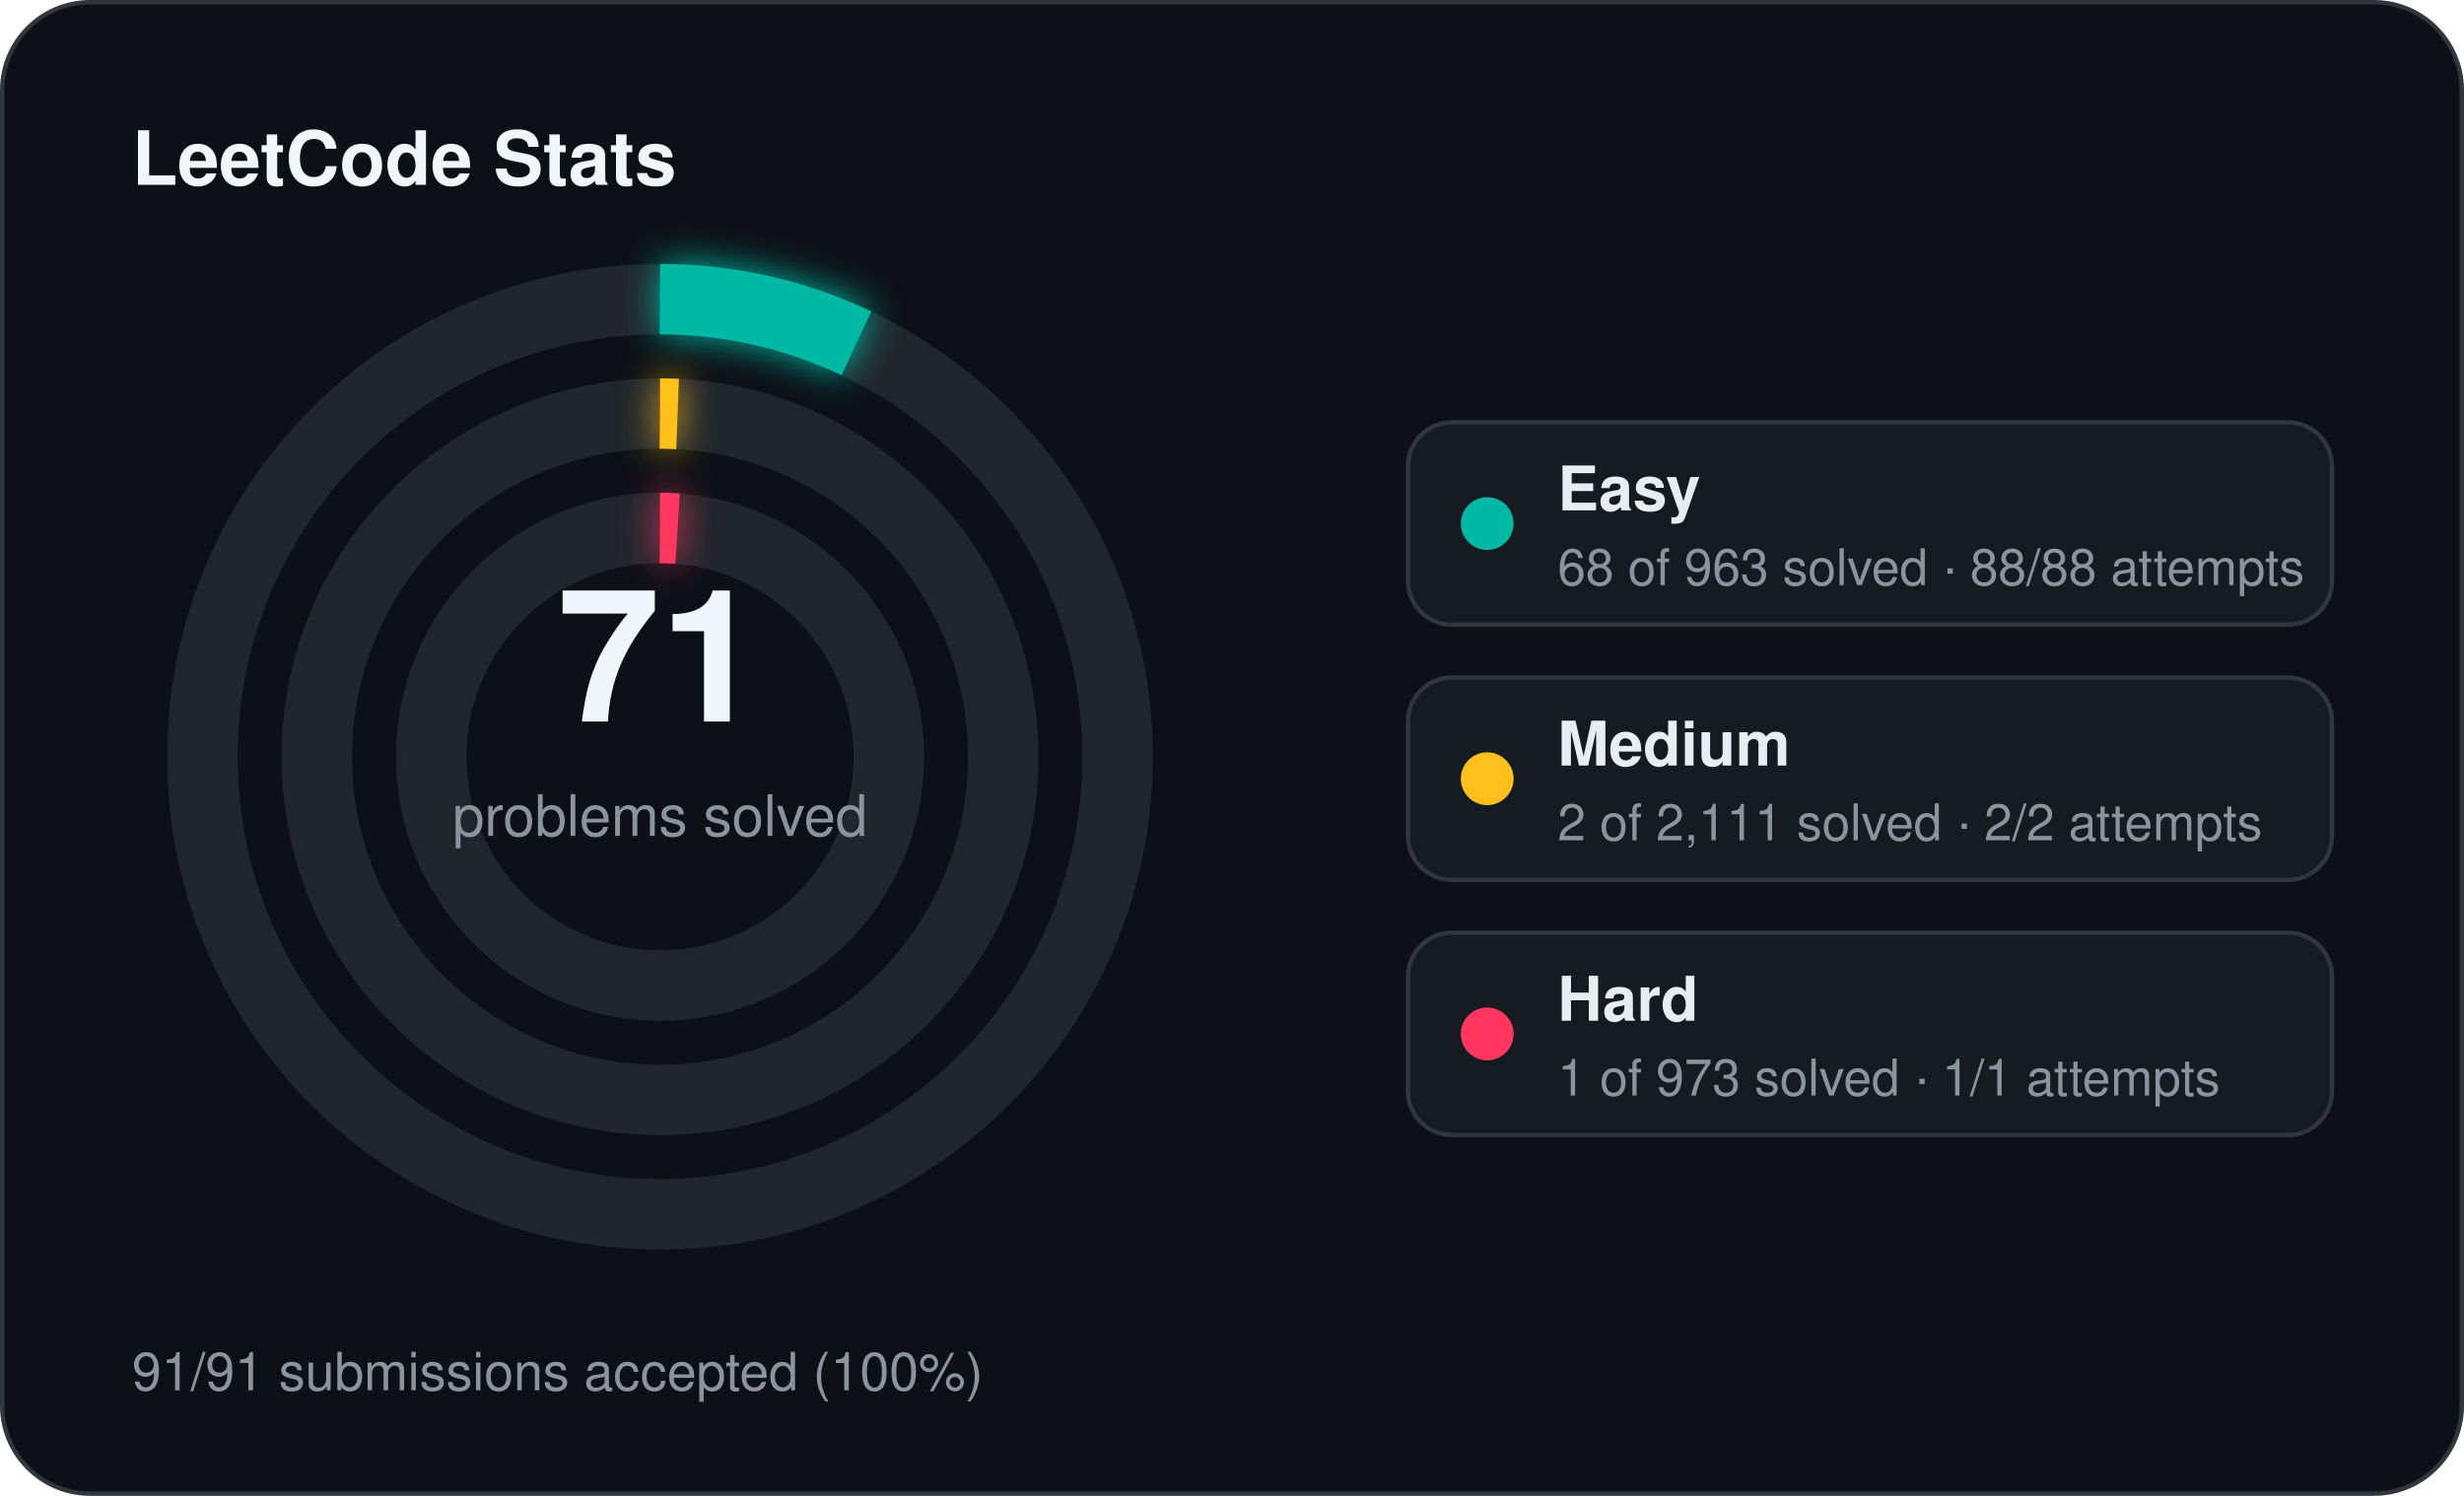
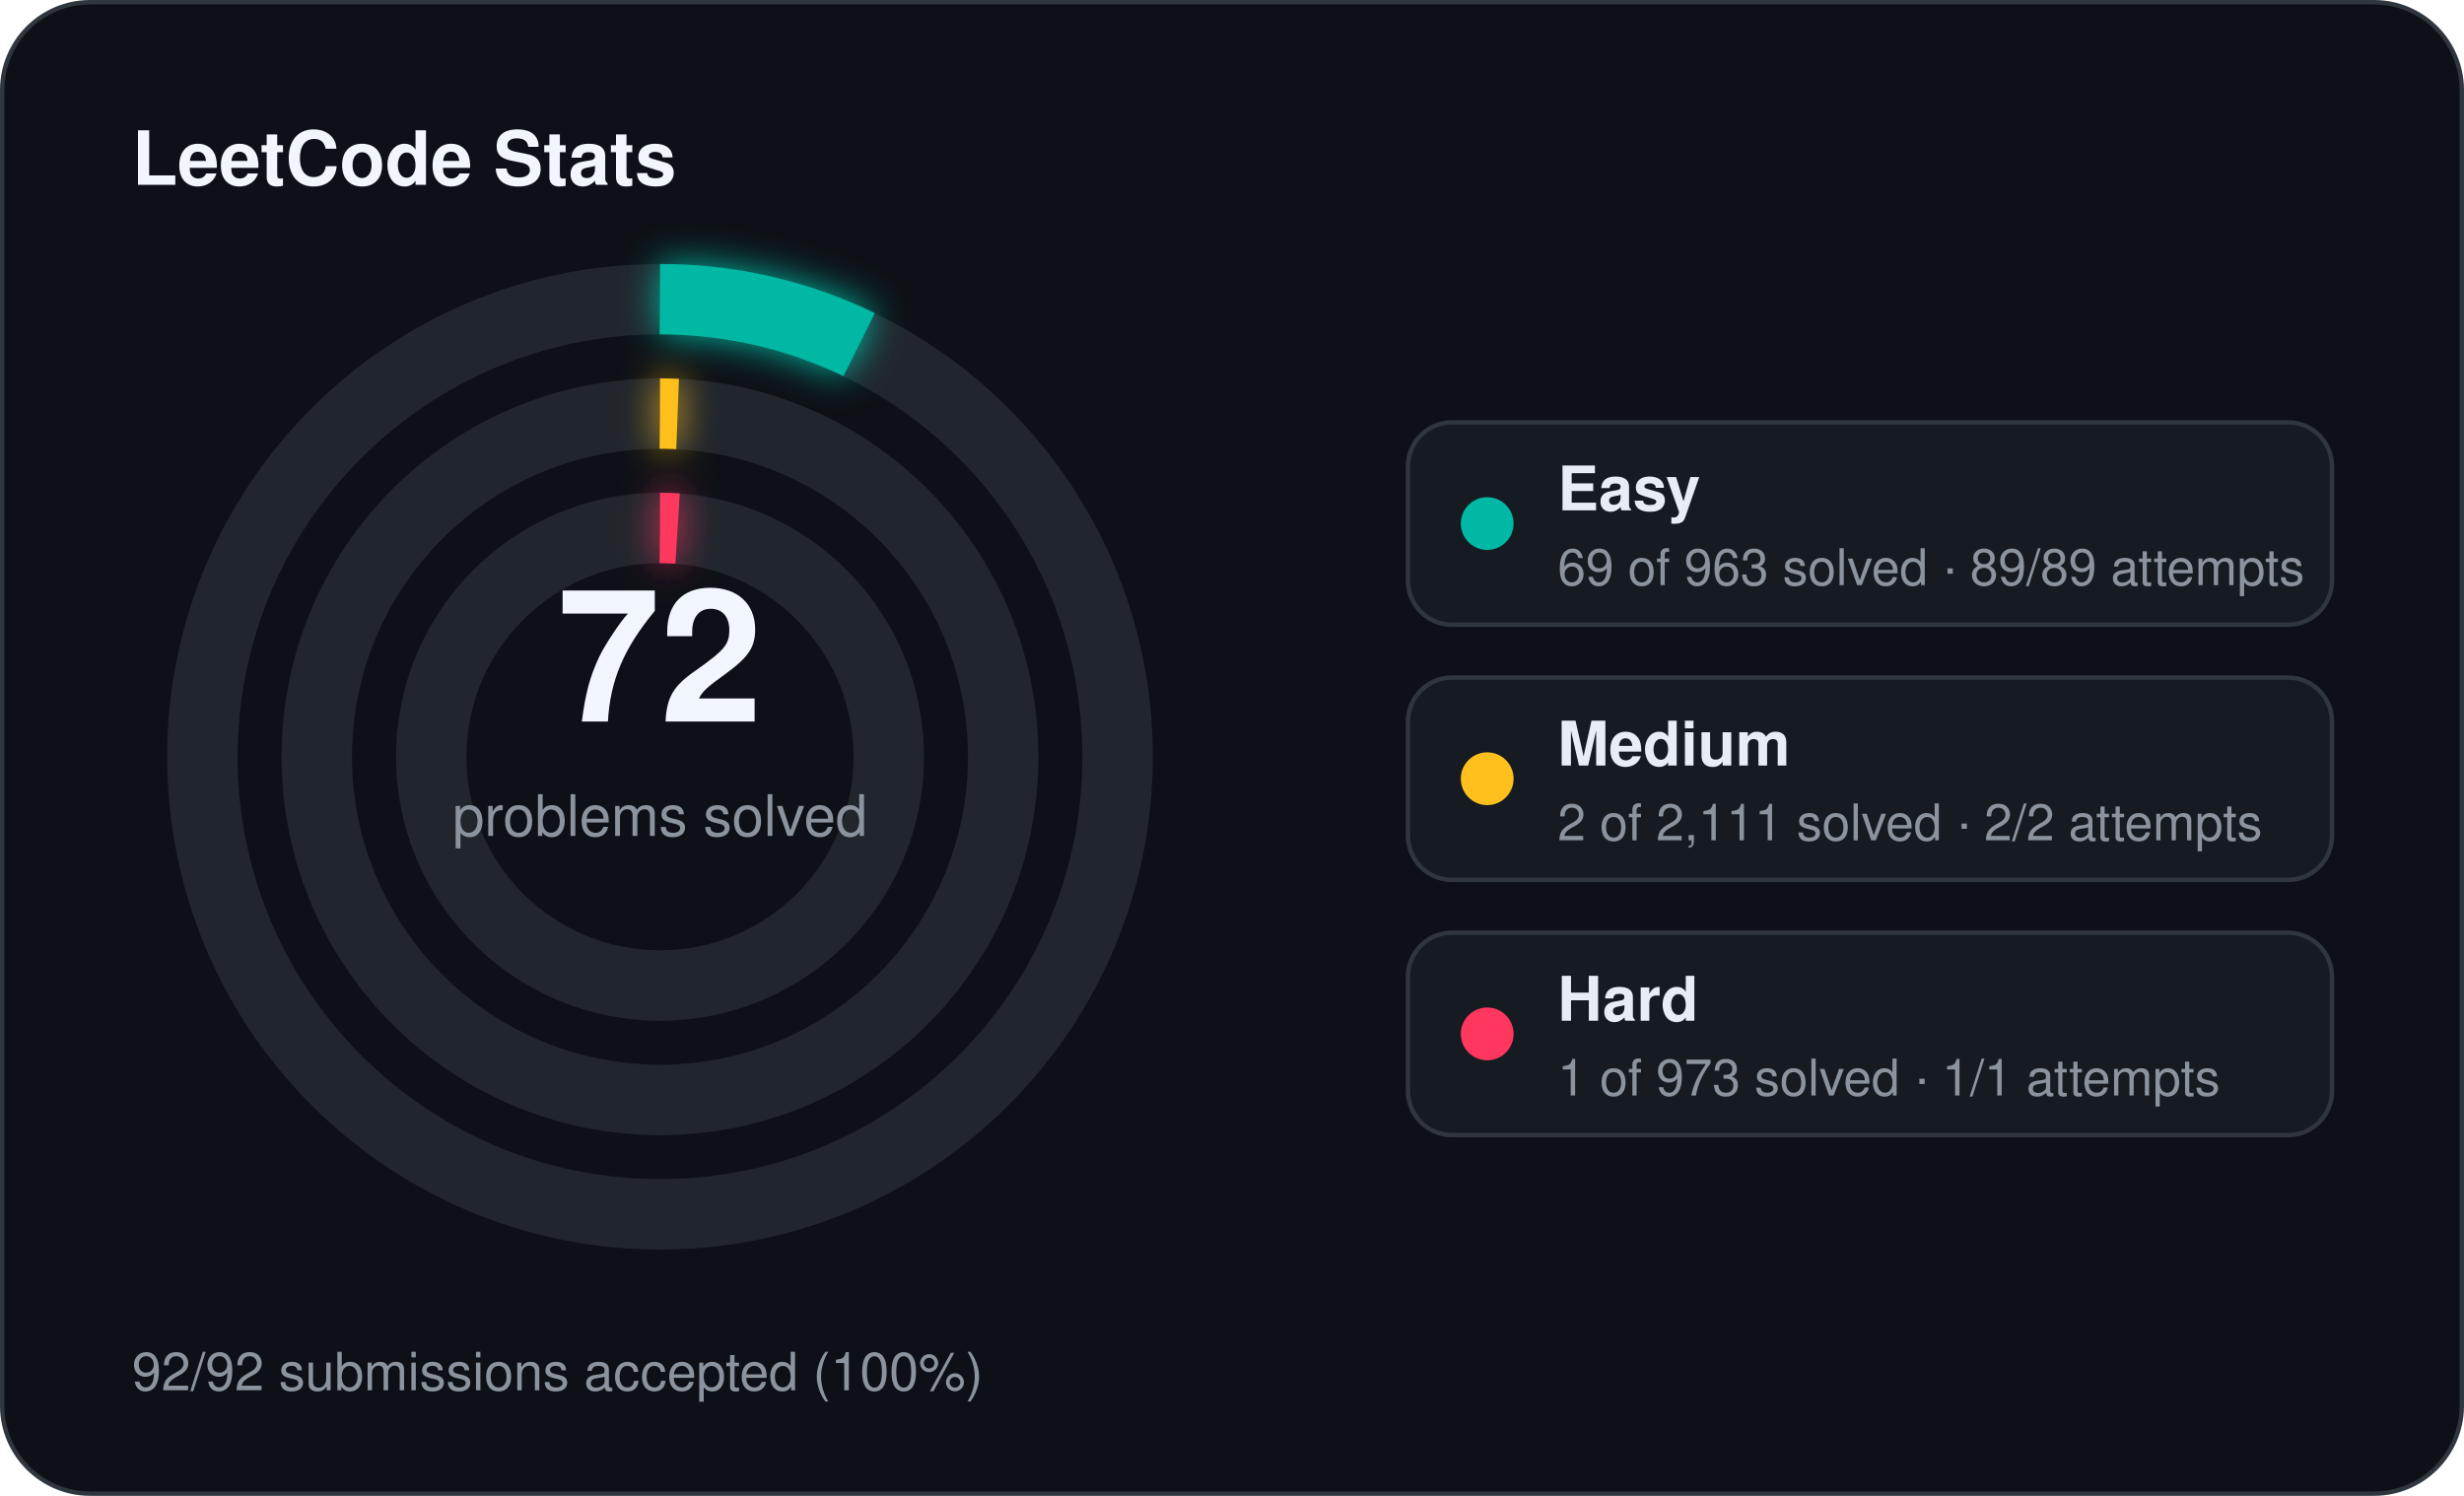
<svg xmlns="http://www.w3.org/2000/svg" width="560" height="340" viewBox="0 0 560 340">
  <defs>
    <filter id="stats-glow" x="-60%" y="-60%" width="220%" height="220%">
      <feGaussianBlur stdDeviation="4" result="blur" />
      <feMerge>
        <feMergeNode in="blur" />
        <feMergeNode in="SourceGraphic" />
      </feMerge>
    </filter>
  </defs>
  <rect x="0.5" y="0.5" width="559" height="339" rx="20" fill="#0d1117" stroke="#30363d" stroke-width="1" />
  <text x="30" y="42" fill="#f0f6fc" font-family="Segoe UI, Helvetica, Arial, sans-serif" font-size="17" font-weight="700">LeetCode Stats</text>
  <circle cx="150" cy="172" r="104" fill="none" stroke="#21262d" stroke-width="16" />
-   <circle cx="150" cy="172" r="104" fill="none" stroke="#00b8a3" stroke-width="16" stroke-linecap="butt" stroke-dasharray="46.14 653.45" transform="rotate(-90 150 172)" filter="url(#stats-glow)" />
+   <circle cx="150" cy="172" r="104" fill="none" stroke="#00b8a3" stroke-width="16" stroke-linecap="butt" stroke-dasharray="46.82 653.45" transform="rotate(-90 150 172)" filter="url(#stats-glow)" />
  <circle cx="150" cy="172" r="78" fill="none" stroke="#21262d" stroke-width="16" />
  <circle cx="150" cy="172" r="78" fill="none" stroke="#ffc01e" stroke-width="16" stroke-linecap="butt" stroke-dasharray="4.00 490.09" transform="rotate(-90 150 172)" filter="url(#stats-glow)" />
  <circle cx="150" cy="172" r="52" fill="none" stroke="#21262d" stroke-width="16" />
  <circle cx="150" cy="172" r="52" fill="none" stroke="#ff375f" stroke-width="16" stroke-linecap="butt" stroke-dasharray="4.00 326.73" transform="rotate(-90 150 172)" filter="url(#stats-glow)" />
-   <text x="150" y="164" text-anchor="middle" fill="#f0f6fc" font-family="Segoe UI, Helvetica, Arial, sans-serif" font-size="42" font-weight="700">71</text>
+   <text x="150" y="164" text-anchor="middle" fill="#f0f6fc" font-family="Segoe UI, Helvetica, Arial, sans-serif" font-size="42" font-weight="700">72</text>
  <text x="150" y="190" text-anchor="middle" fill="#8b949e" font-family="Segoe UI, Helvetica, Arial, sans-serif" font-size="13">problems solved</text>
  <rect x="320" y="96" width="210" height="46" rx="10" fill="#161b22" stroke="#30363d" stroke-width="1" />
  <circle cx="338" cy="119" r="6" fill="#00b8a3" />
  <text x="354" y="116" fill="#e6edf3" font-family="Segoe UI, Helvetica, Arial, sans-serif" font-size="14" font-weight="600">Easy</text>
-   <text x="354" y="133" fill="#8b949e" font-family="Segoe UI, Helvetica, Arial, sans-serif" font-size="11.5">68 of 963 solved · 88/88 attempts</text>
+   <text x="354" y="133" fill="#8b949e" font-family="Segoe UI, Helvetica, Arial, sans-serif" font-size="11.5">69 of 963 solved · 89/89 attempts</text>
  <rect x="320" y="154" width="210" height="46" rx="10" fill="#161b22" stroke="#30363d" stroke-width="1" />
  <circle cx="338" cy="177" r="6" fill="#ffc01e" />
  <text x="354" y="174" fill="#e6edf3" font-family="Segoe UI, Helvetica, Arial, sans-serif" font-size="14" font-weight="600">Medium</text>
  <text x="354" y="191" fill="#8b949e" font-family="Segoe UI, Helvetica, Arial, sans-serif" font-size="11.5">2 of 2,111 solved · 2/2 attempts</text>
  <rect x="320" y="212" width="210" height="46" rx="10" fill="#161b22" stroke="#30363d" stroke-width="1" />
  <circle cx="338" cy="235" r="6" fill="#ff375f" />
  <text x="354" y="232" fill="#e6edf3" font-family="Segoe UI, Helvetica, Arial, sans-serif" font-size="14" font-weight="600">Hard</text>
  <text x="354" y="249" fill="#8b949e" font-family="Segoe UI, Helvetica, Arial, sans-serif" font-size="11.5">1 of 973 solved · 1/1 attempts</text>
-   <text x="30" y="316" fill="#8b949e" font-family="Segoe UI, Helvetica, Arial, sans-serif" font-size="12">91/91 submissions accepted (100%)</text>
+   <text x="30" y="316" fill="#8b949e" font-family="Segoe UI, Helvetica, Arial, sans-serif" font-size="12">92/92 submissions accepted (100%)</text>
</svg>
